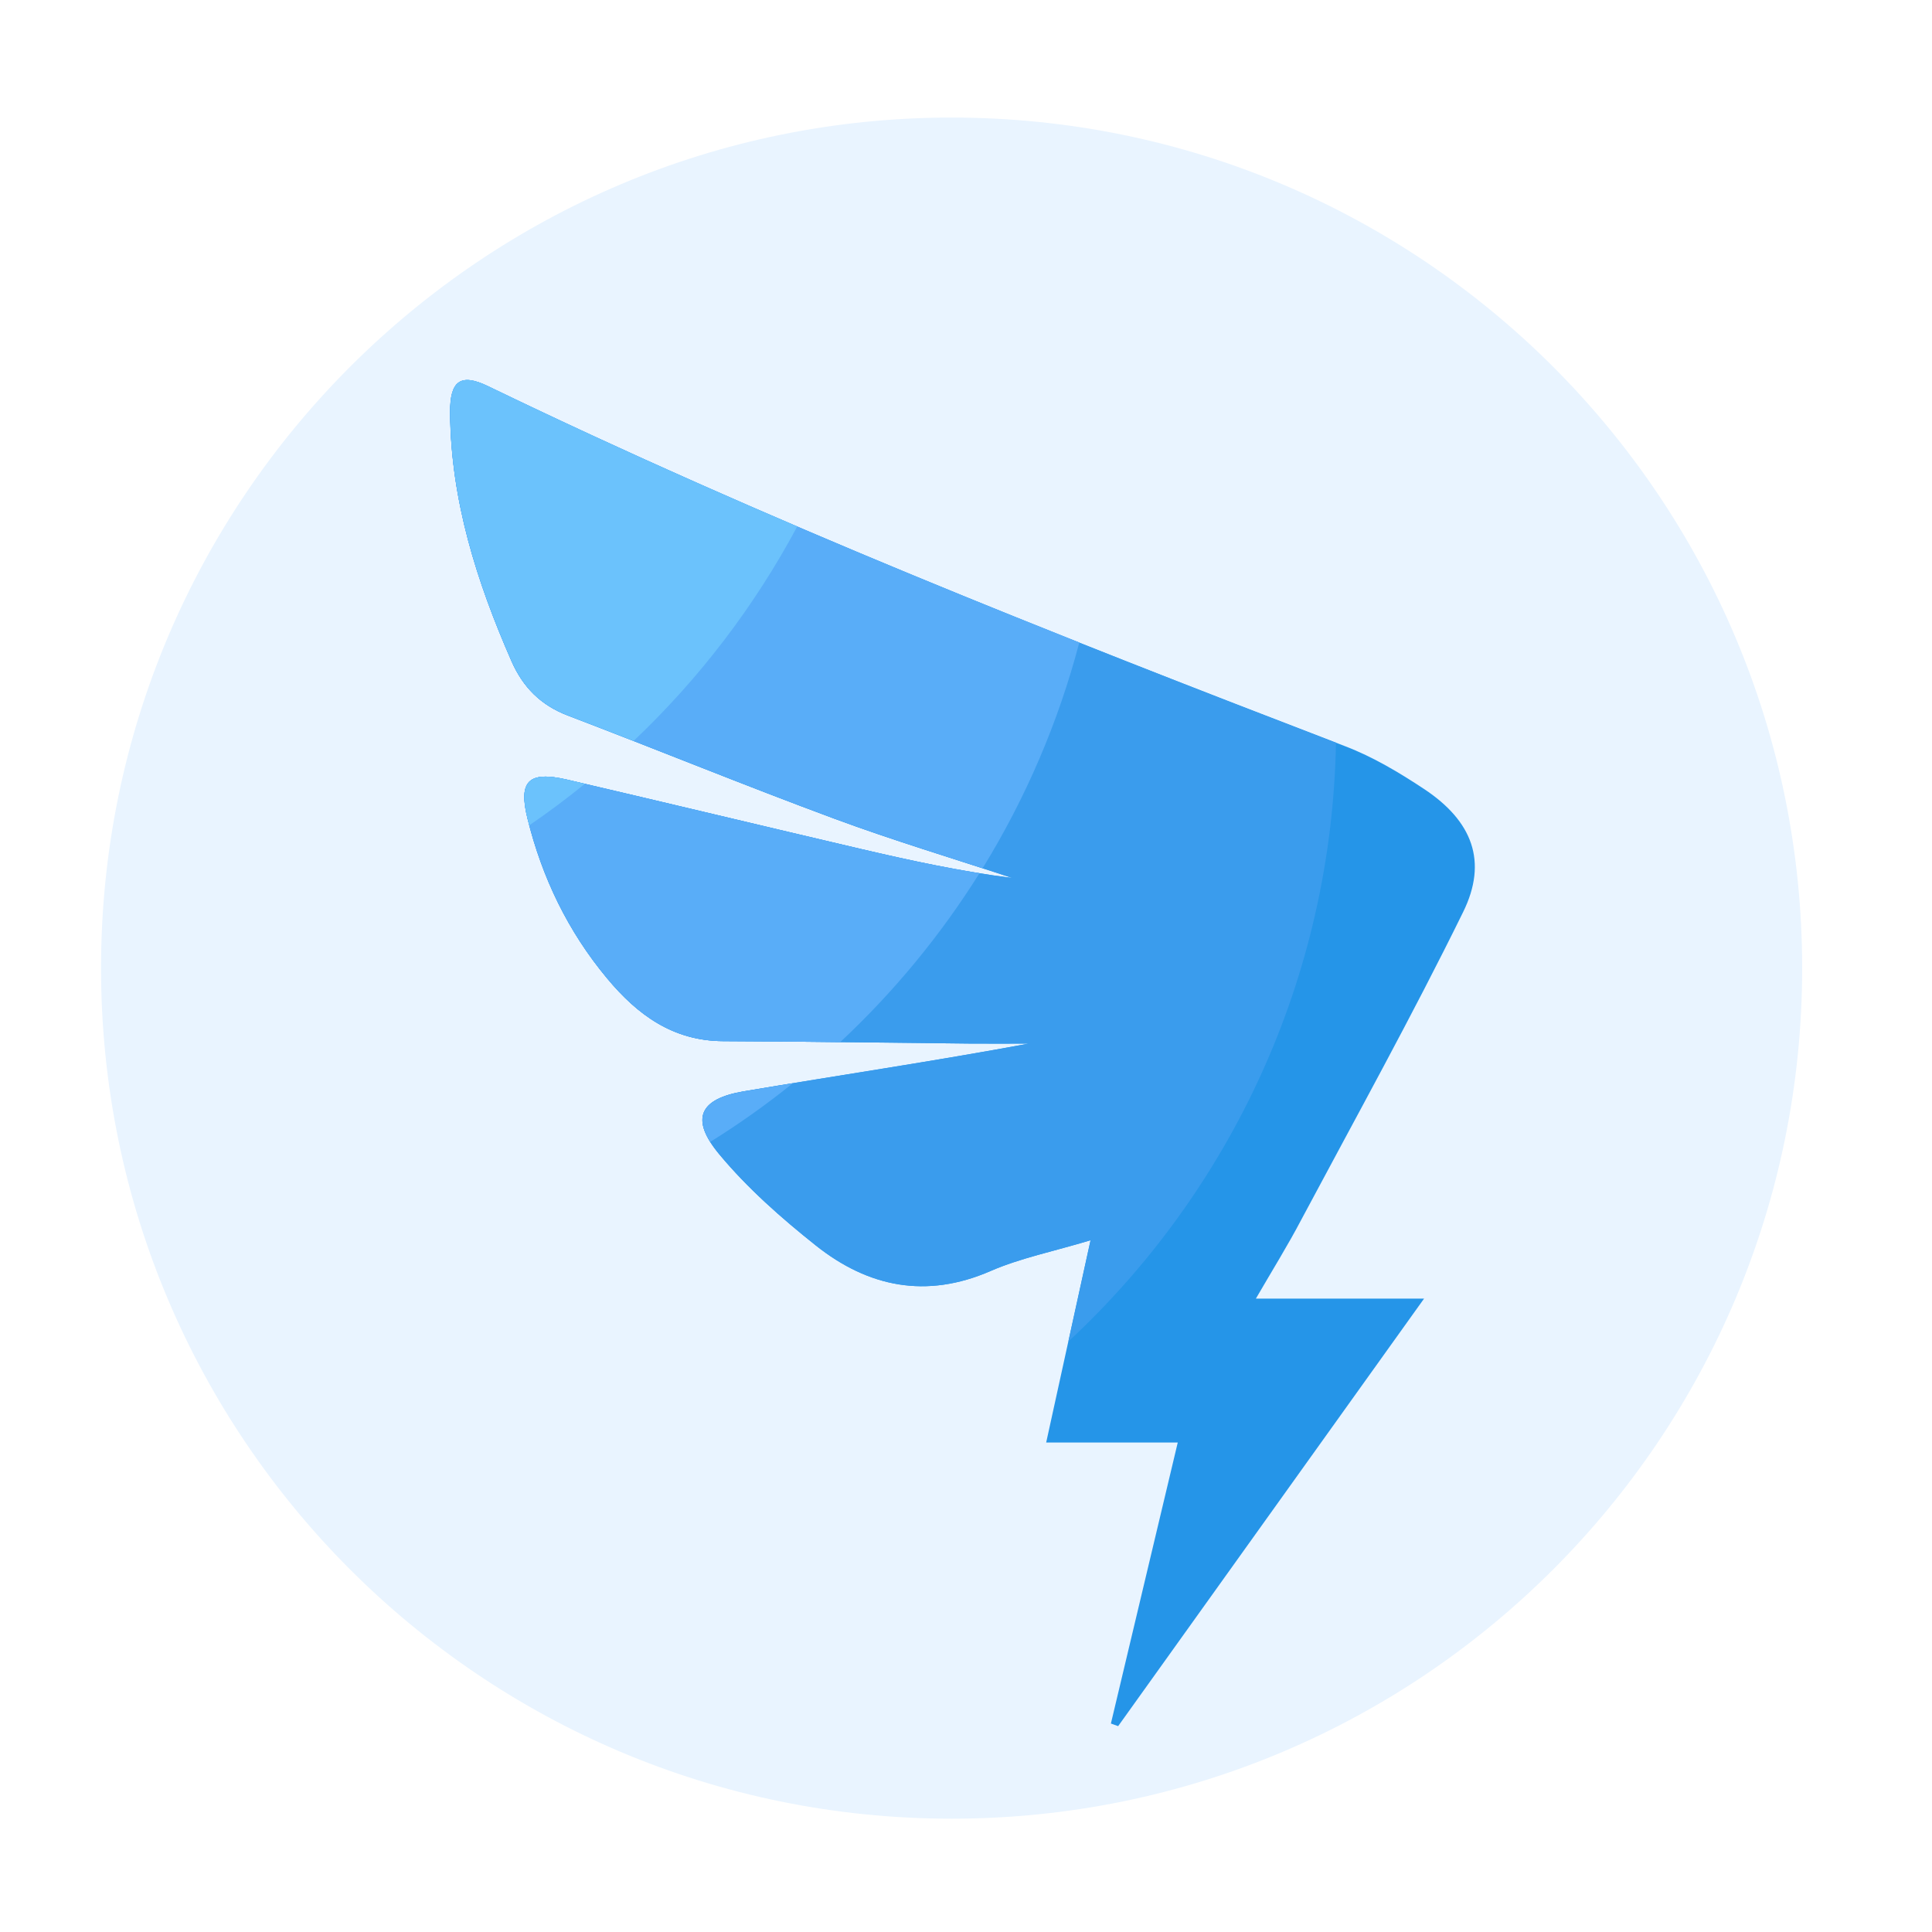
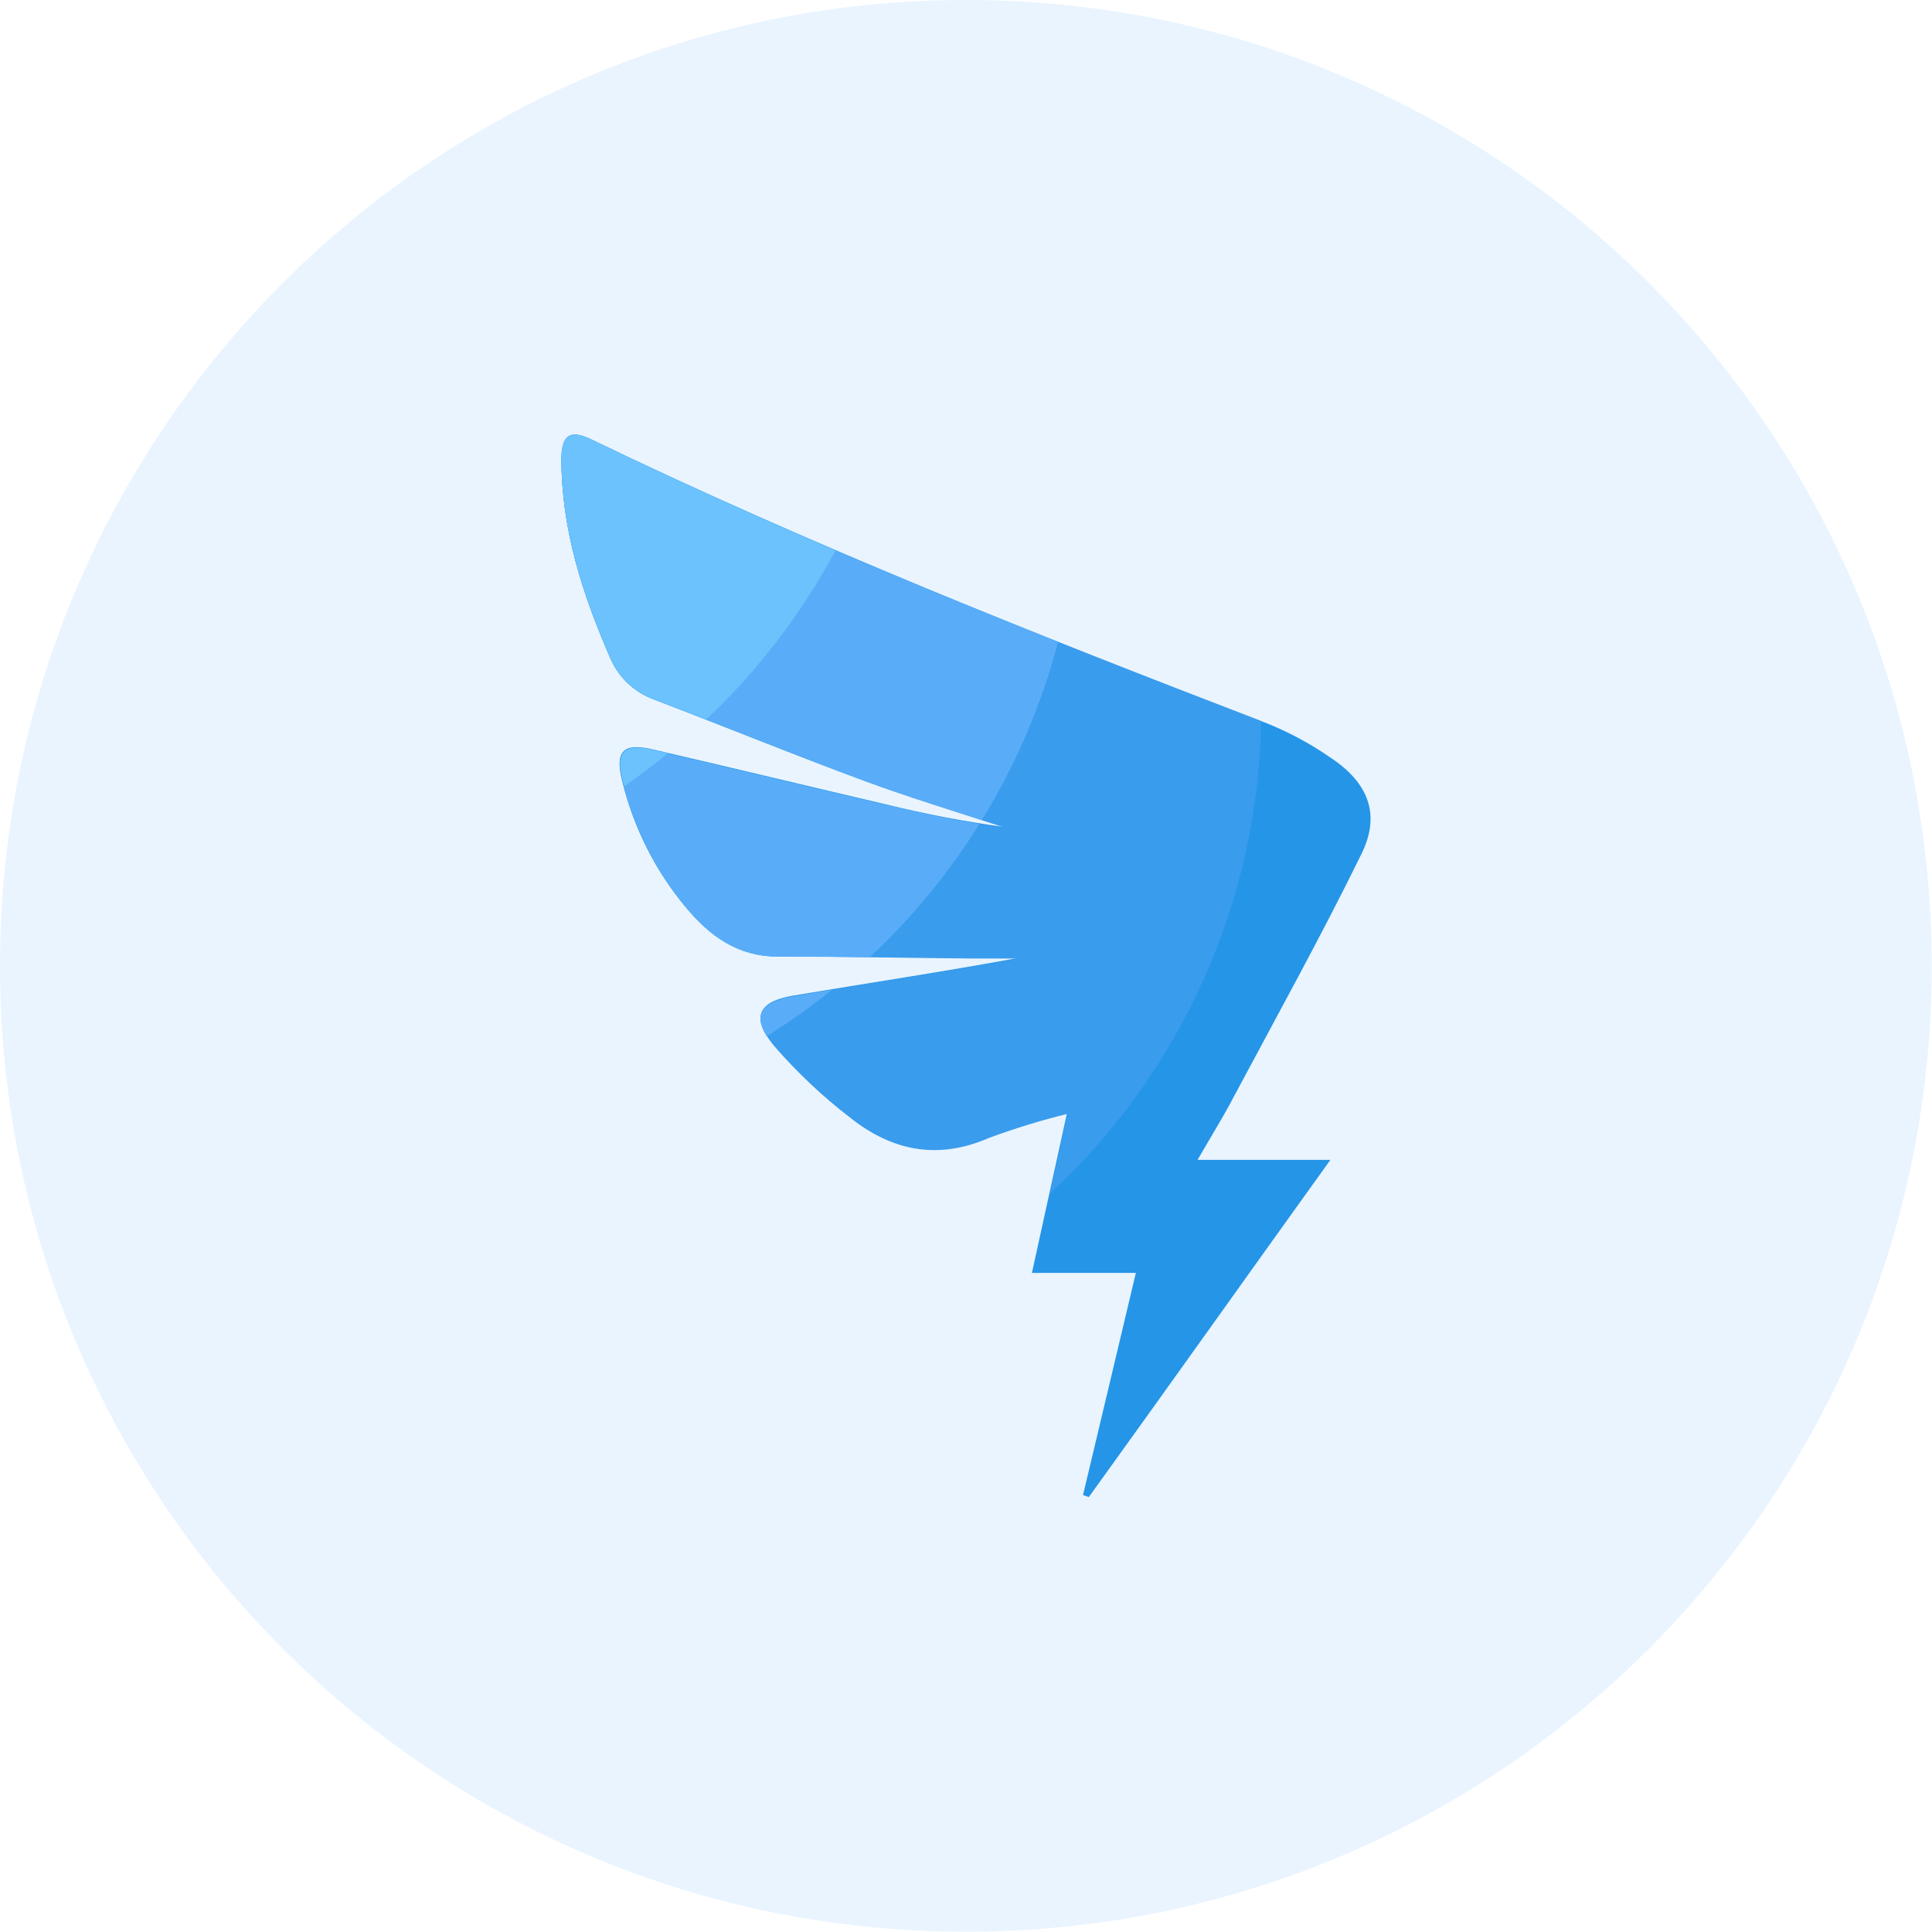
- <svg xmlns="http://www.w3.org/2000/svg" t="1668813278280" class="icon" viewBox="0 0 1024 1024" version="1.1" p-id="10250" width="200" height="200">
-   <path d="M504.371 513.126m-450.816 0a450.816 450.816 0 1 0 901.632 0 450.816 450.816 0 1 0-901.632 0Z" fill="#E9F4FF" p-id="10251" />
-   <path d="M665.651 688.282h89.139c-55.45 77.517-108.8 152.064-162.15 226.611l-3.84-1.382c11.622-48.947 23.296-97.894 35.43-148.941H554.496c7.936-36.147 15.36-70.093 23.501-107.213-19.814 5.99-37.12 9.421-52.941 16.282-34.15 14.899-64.87 8.55-92.621-13.466-18.33-14.592-36.301-30.413-51.2-48.333-15.565-18.739-10.701-29.389 13.005-33.434 50.227-8.448 100.608-15.923 151.091-25.293-10.547 0-21.094 0.102-31.693 0-43.418-0.41-86.886-1.126-130.304-1.28-26.675-0.102-45.466-13.926-61.542-33.229-20.787-24.934-34.509-53.402-42.24-84.787-4.915-19.866 0.512-25.344 21.043-20.582 51.866 12.083 103.68 24.576 155.546 36.71 26.522 6.195 53.146 11.981 80.435 15.411-31.488-10.394-63.283-19.917-94.362-31.437-47.36-17.562-94.106-36.659-141.312-54.682-14.336-5.478-23.757-15.002-29.798-28.774-18.432-42.035-32.205-85.299-32.563-131.738-0.102-16.947 5.53-21.043 20.07-14.029 148.122 71.629 300.902 131.942 454.349 190.822 14.746 5.632 28.723 13.978 41.933 22.733 25.498 16.947 33.792 38.349 20.582 65.178-27.085 55.142-56.883 108.902-85.811 163.123-7.066 13.466-15.104 26.368-24.013 41.728z" fill="#2595E8" p-id="10252" />
-   <path d="M708.096 393.626c-151.808-58.317-302.95-118.067-449.434-188.928-14.541-7.014-20.173-2.918-20.07 14.029 0.358 46.438 14.131 89.651 32.563 131.738 6.042 13.773 15.462 23.296 29.798 28.774 47.206 18.022 93.952 37.171 141.312 54.682 31.078 11.52 62.874 21.043 94.362 31.437-27.29-3.43-53.914-9.216-80.435-15.411-51.866-12.134-103.68-24.627-155.546-36.71-20.531-4.762-25.958 0.717-21.043 20.582 7.782 31.386 21.453 59.853 42.24 84.787 16.077 19.302 34.867 33.126 61.542 33.229 43.418 0.154 86.886 0.87 130.304 1.28 10.547 0.102 21.094 0 31.693 0-50.483 9.37-100.864 16.794-151.091 25.293-23.757 3.994-28.57 14.694-13.005 33.434 14.899 17.92 32.87 33.792 51.2 48.333 27.699 22.016 58.419 28.365 92.621 13.466 15.821-6.861 33.126-10.342 52.941-16.282l-11.776 53.658c85.453-79.411 139.52-192.051 141.824-317.389z" fill="#3A9CED" p-id="10253" />
-   <path d="M300.954 379.187c47.206 18.022 93.952 37.171 141.312 54.682 25.856 9.574 52.275 17.818 78.541 26.317a442.706 442.706 0 0 0 51.251-119.654C466.227 298.496 361.318 254.31 258.662 204.698c-14.541-7.014-20.173-2.918-20.07 14.029 0.358 46.438 14.131 89.651 32.563 131.738 6.042 13.722 15.462 23.245 29.798 28.723zM456.192 449.946c-51.866-12.134-103.68-24.627-155.546-36.71-20.531-4.762-25.958 0.717-21.043 20.582 7.782 31.386 21.453 59.853 42.24 84.787 16.077 19.302 34.867 33.126 61.542 33.229 20.634 0.051 41.318 0.256 61.952 0.512a448.113 448.113 0 0 0 73.83-89.549c-21.248-3.43-42.138-7.987-62.976-12.851zM394.291 578.458c-20.787 3.482-27.085 12.134-17.869 26.778a439.091 439.091 0 0 0 43.776-31.078c-8.653 1.434-17.306 2.816-25.907 4.301z" fill="#59ADF8" p-id="10254" />
-   <path d="M300.954 379.187c11.674 4.454 23.296 8.96 34.867 13.517a446.392 446.392 0 0 0 86.733-113.664c-55.142-23.603-109.824-48.23-163.891-74.394-14.541-7.014-20.173-2.918-20.07 14.029 0.358 46.438 14.131 89.651 32.563 131.738 6.042 13.773 15.462 23.296 29.798 28.774zM300.646 413.235c-20.531-4.762-25.958 0.717-21.043 20.582 0.307 1.229 0.666 2.355 0.973 3.584 10.138-6.912 19.917-14.234 29.44-21.965-3.123-0.717-6.246-1.485-9.37-2.202z" fill="#6BC2FC" p-id="10255" />
+ <svg xmlns="http://www.w3.org/2000/svg" viewBox="0 0 200 200.03">
+   <defs>
+     <style>.cls-1{fill:#e9f4ff;}.cls-2{fill:#2595e8;}.cls-3{fill:#3a9ced;}.cls-4{fill:#59adf8;}.cls-5{fill:#6bc2fc;}</style>
+   </defs>
+   <g id="图层_2" data-name="图层 2">
+     <g id="图层_1-2" data-name="图层 1">
+       <path class="cls-1" d="M0,100a100,100,0,1,0,200,0v0A100,100,0,0,0,0,100Z" />
+       <path class="cls-2" d="M124,120.09h13.74C129.18,132,121,143.54,112.73,155l-.6-.21c1.8-7.55,3.6-15.1,5.47-23H106.84c1.23-5.57,2.37-10.81,3.63-16.53a77,77,0,0,0-8.17,2.51c-5.26,2.29-10,1.32-14.28-2.08a53.64,53.64,0,0,1-7.9-7.45c-2.4-2.89-1.65-4.54,2-5.16,7.75-1.3,15.52-2.46,23.3-3.9-1.63,0-3.25,0-4.89,0-6.69-.06-13.4-.17-20.09-.2-4.12,0-7-2.15-9.49-5.12a32.07,32.07,0,0,1-6.52-13.08c-.76-3.06.08-3.91,3.25-3.17,8,1.86,16,3.79,24,5.66a119.5,119.5,0,0,0,12.4,2.37c-4.86-1.6-9.76-3.07-14.55-4.84C82.22,78.15,75,75.2,67.73,72.42A7.83,7.83,0,0,1,63.14,68c-2.84-6.49-5-13.16-5-20.32,0-2.62.85-3.25,3.09-2.17,22.85,11,46.41,20.35,70.07,29.43a33.77,33.77,0,0,1,6.47,3.51c3.93,2.61,5.21,5.91,3.17,10-4.17,8.51-8.77,16.8-13.23,25.16-1.09,2.08-2.33,4.07-3.7,6.44Z" />
+       <path class="cls-3" d="M130.53,74.64c-23.41-9-46.72-18.21-69.31-29.14-2.24-1.08-3.11-.45-3.1,2.17.06,7.16,2.18,13.82,5,20.32a7.83,7.83,0,0,0,4.59,4.43c7.28,2.78,14.49,5.74,21.8,8.44,4.79,1.77,9.69,3.24,14.55,4.84a119.69,119.69,0,0,1-12.41-2.37c-8-1.87-16-3.8-24-5.66-3.16-.74-4,.11-3.24,3.17A32.3,32.3,0,0,0,71,93.92c2.48,3,5.38,5.11,9.5,5.12,6.69,0,13.4.14,20.09.2,1.63,0,3.25,0,4.89,0-7.79,1.44-15.56,2.59-23.3,3.9-3.67.62-4.41,2.27-2,5.16a53.11,53.11,0,0,0,7.9,7.45c4.27,3.4,9,4.37,14.28,2.08a74.7,74.7,0,0,1,8.17-2.51l-1.82,8.27a68.34,68.34,0,0,0,21.87-48.95Z" />
+       <path class="cls-4" d="M67.74,72.42c7.28,2.77,14.49,5.73,21.8,8.43,4,1.48,8.06,2.75,12.11,4.06a68.24,68.24,0,0,0,7.9-18.46C93.23,60,77.05,53.16,61.22,45.5c-2.24-1.08-3.11-.45-3.1,2.17.06,7.16,2.18,13.82,5,20.32A7.89,7.89,0,0,0,67.74,72.42ZM91.68,83.33c-8-1.87-16-3.8-24-5.66-3.16-.74-4,.11-3.24,3.17A32.3,32.3,0,0,0,71,93.92c2.48,3,5.38,5.11,9.5,5.12,3.18,0,6.37,0,9.55.08A69,69,0,0,0,101.4,85.31c-3.28-.53-6.5-1.23-9.72-2Zm-9.54,19.82c-3.21.53-4.18,1.87-2.76,4.13a66.52,66.52,0,0,0,6.75-4.8l-4,.67Z" />
+       <path class="cls-5" d="M67.74,72.42c1.8.68,3.6,1.38,5.38,2.08A69.07,69.07,0,0,0,86.5,57C78,53.33,69.56,49.53,61.22,45.5c-2.24-1.08-3.11-.45-3.1,2.16.06,7.16,2.18,13.83,5,20.32A7.88,7.88,0,0,0,67.74,72.42Zm0,5.25c-3.16-.74-4,.11-3.24,3.17l.15.55Q66.94,79.8,69.14,78Z" />
+     </g>
+   </g>
</svg>
